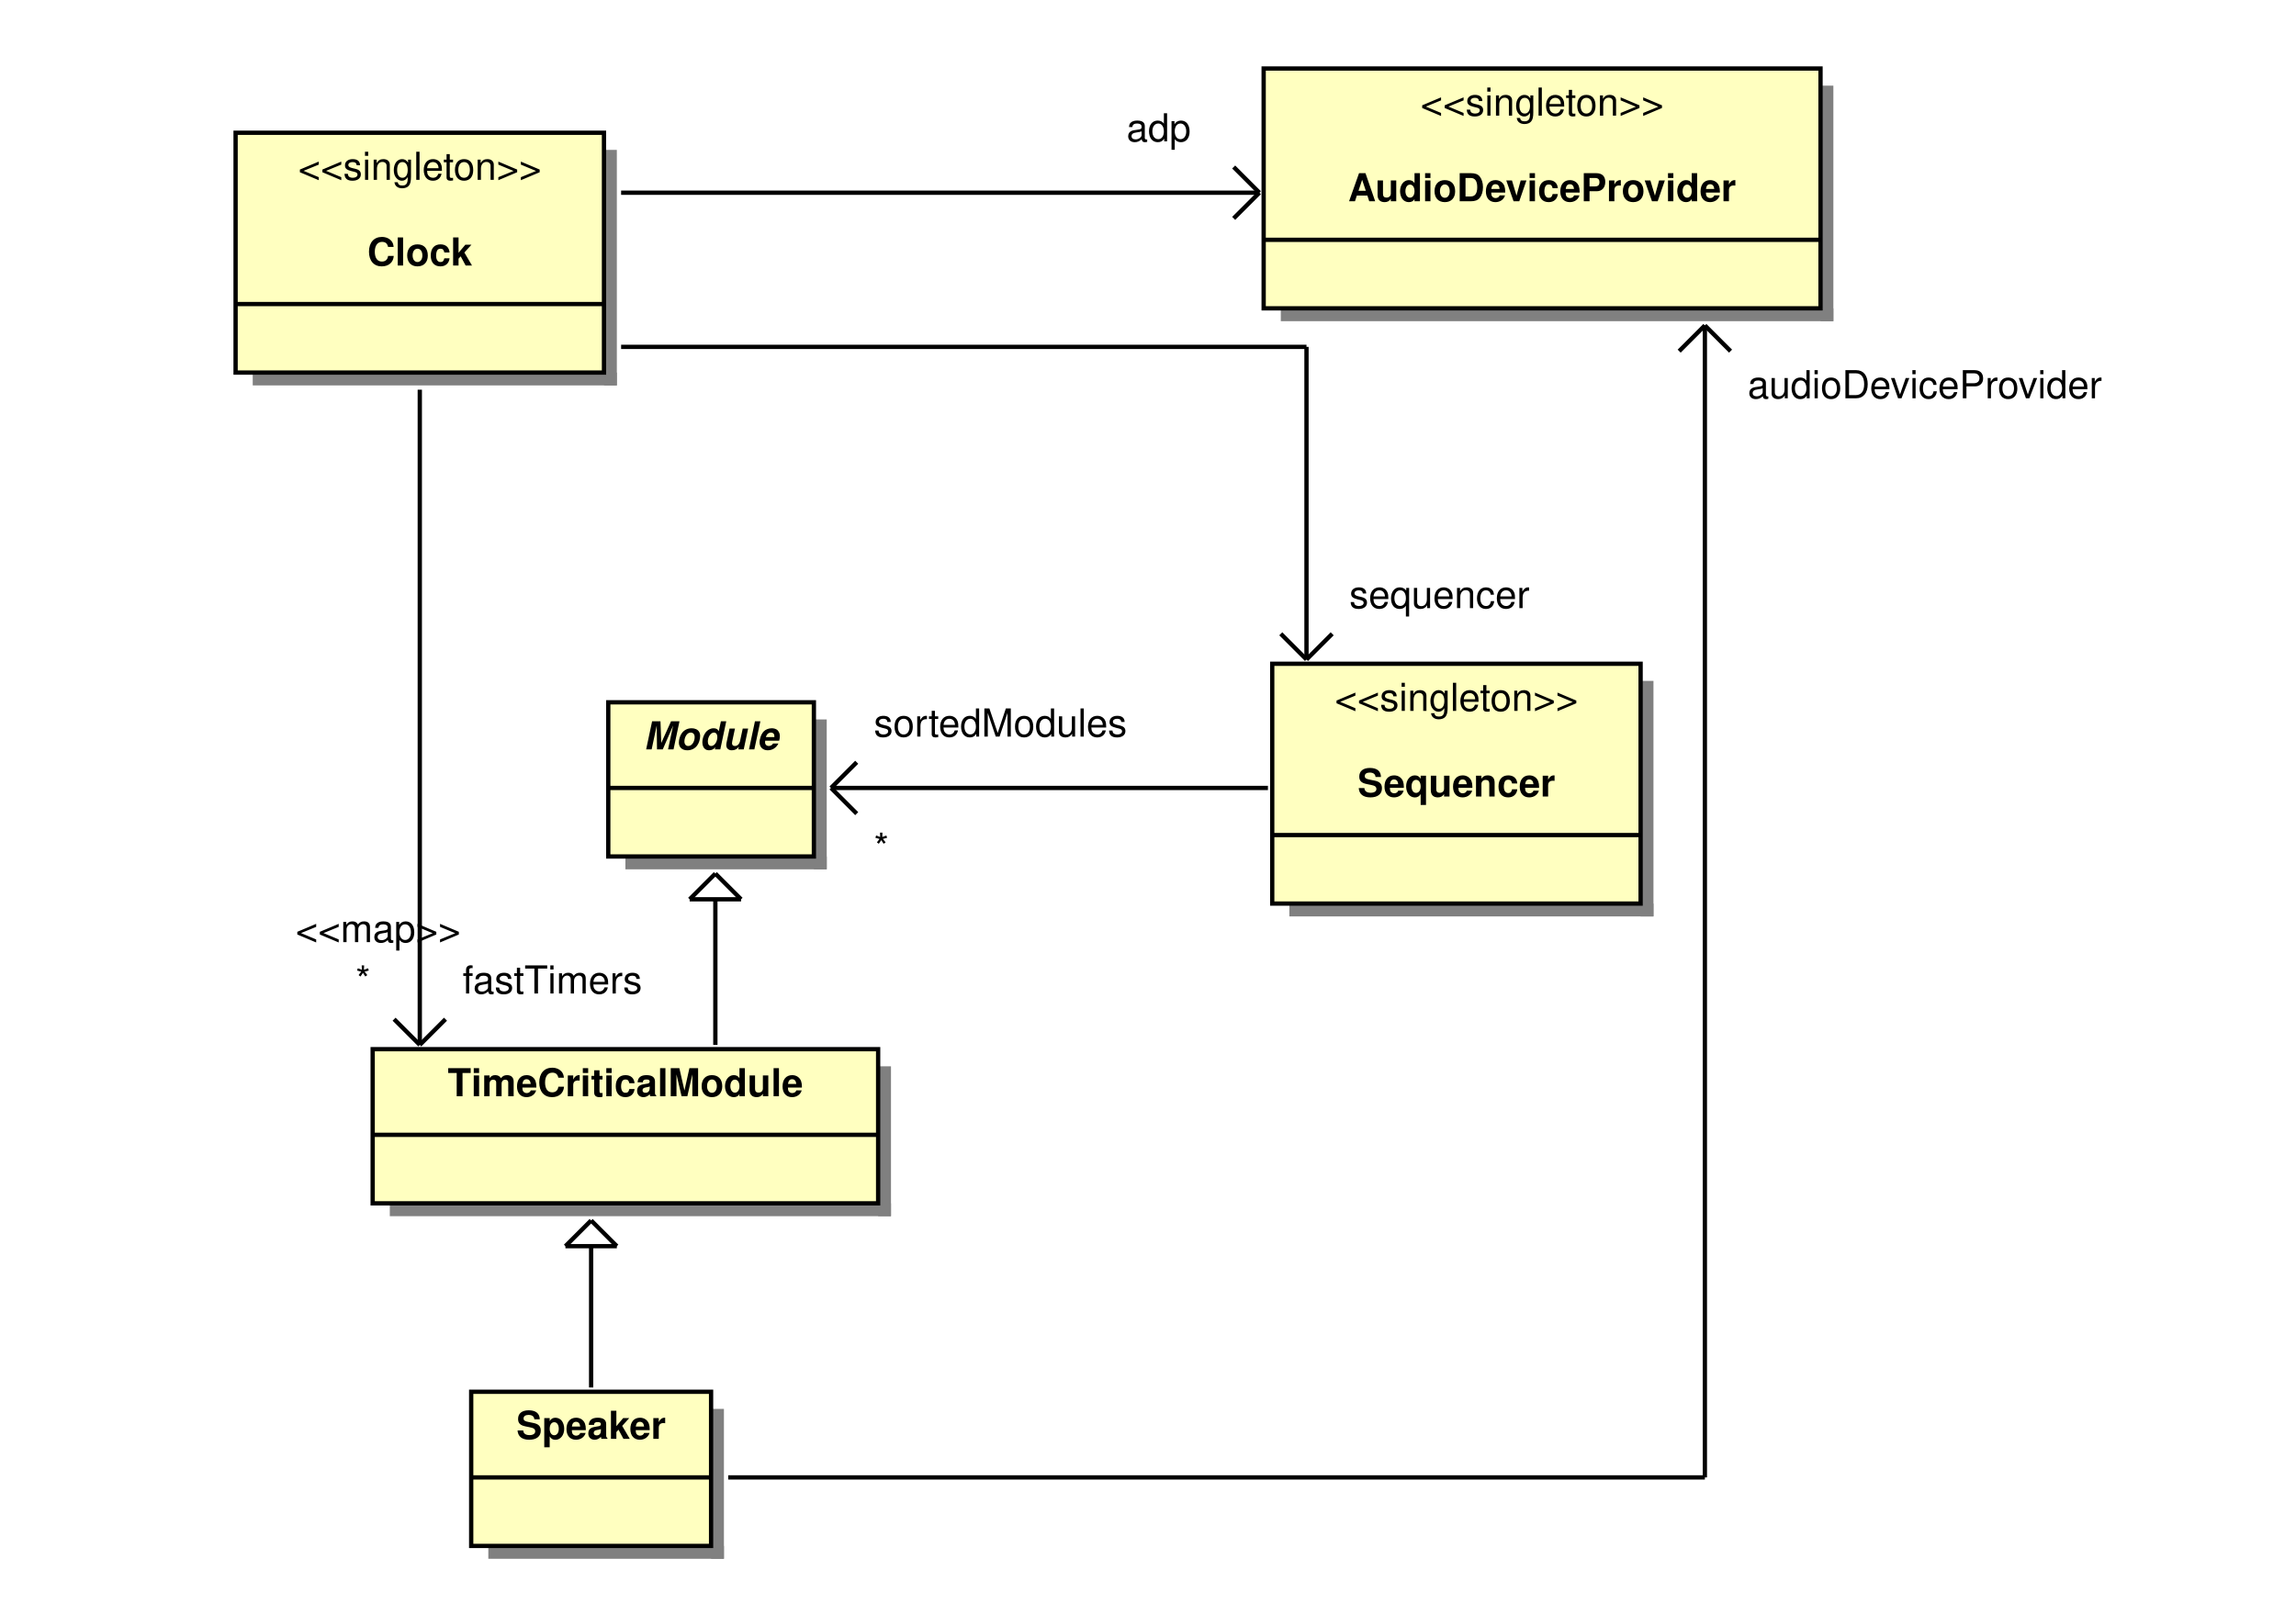
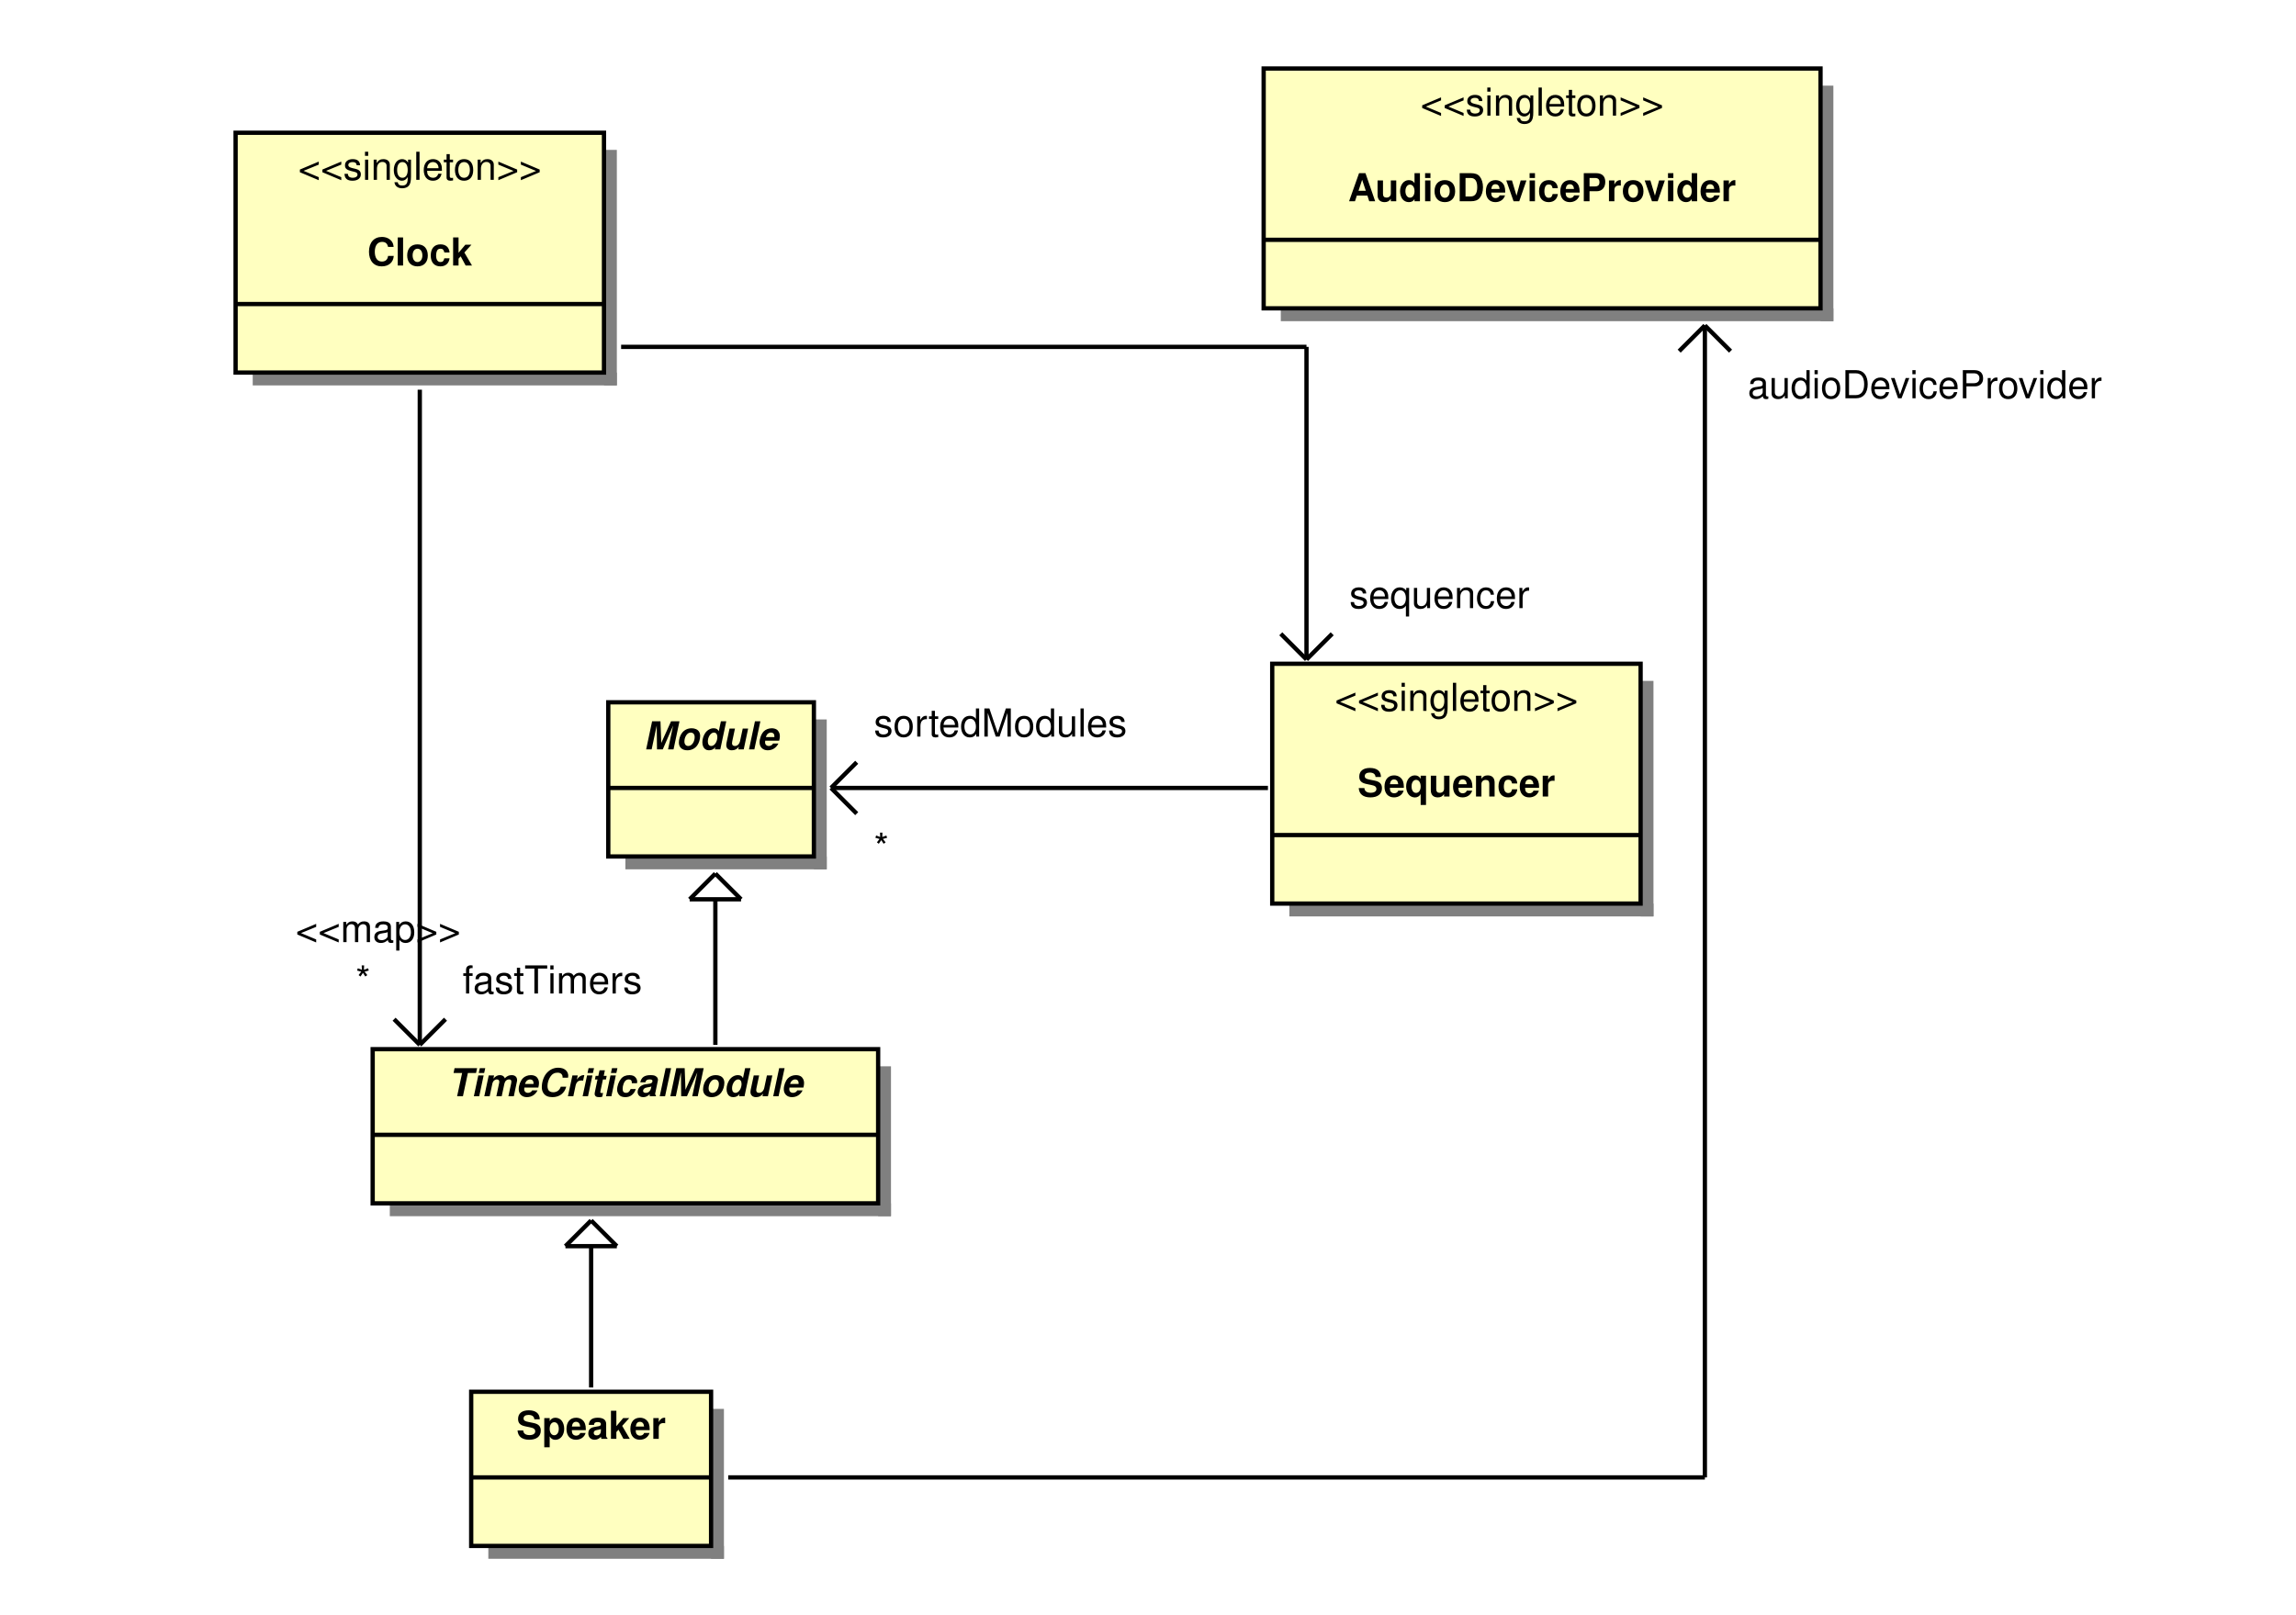
<svg xmlns="http://www.w3.org/2000/svg" width="536" height="377" version="1.1">
  <g>
    <rect fill="#808080" stroke="none" stroke-opacity="1" x="425" y="20" width="3" height="55" />
    <rect fill="#808080" stroke="none" stroke-opacity="1" x="299" y="72" width="129" height="3" />
    <rect fill="#ffffc0" stroke="black" stroke-width="1" stroke-opacity="1" x="295" y="16" width="130" height="56" />
    <text font-family="Helvetica" font-size="9" fill="#000000" xml:space="preserve" text-anchor="middle" x="360" y="27">&lt;&lt;singleton&gt;&gt;</text>
    <text font-family="Helvetica" font-size="9" fill="#000000" xml:space="preserve" font-weight="bold" text-anchor="middle" x="360" y="47">AudioDeviceProvider</text>
    <line stroke="black" stroke-opacity="1" x1="295" y1="56" x2="425" y2="56" />
  </g>
  <g>
    <rect fill="#808080" stroke="none" stroke-opacity="1" x="190" y="168" width="3" height="35" />
    <rect fill="#808080" stroke="none" stroke-opacity="1" x="146" y="200" width="47" height="3" />
    <rect fill="#ffffc0" stroke="black" stroke-width="1" stroke-opacity="1" x="142" y="164" width="48" height="36" />
    <text font-family="Helvetica" font-size="9" fill="#000000" xml:space="preserve" font-weight="bold" font-style="italic" text-anchor="middle" x="166" y="175">Module</text>
    <line stroke="black" stroke-opacity="1" x1="142" y1="184" x2="190" y2="184" />
  </g>
  <g>
    <rect fill="#808080" stroke="none" stroke-opacity="1" x="141" y="35" width="3" height="55" />
    <rect fill="#808080" stroke="none" stroke-opacity="1" x="59" y="87" width="85" height="3" />
    <rect fill="#ffffc0" stroke="black" stroke-width="1" stroke-opacity="1" x="55" y="31" width="86" height="56" />
    <text font-family="Helvetica" font-size="9" fill="#000000" xml:space="preserve" text-anchor="middle" x="98" y="42">&lt;&lt;singleton&gt;&gt;</text>
    <text font-family="Helvetica" font-size="9" fill="#000000" xml:space="preserve" font-weight="bold" text-anchor="middle" x="98" y="62">Clock</text>
    <line stroke="black" stroke-opacity="1" x1="55" y1="71" x2="141" y2="71" />
  </g>
  <g>
    <rect fill="#808080" stroke="none" stroke-opacity="1" x="166" y="329" width="3" height="35" />
    <rect fill="#808080" stroke="none" stroke-opacity="1" x="114" y="361" width="55" height="3" />
    <rect fill="#ffffc0" stroke="black" stroke-width="1" stroke-opacity="1" x="110" y="325" width="56" height="36" />
    <text font-family="Helvetica" font-size="9" fill="#000000" xml:space="preserve" font-weight="bold" text-anchor="middle" x="138" y="336">Speaker</text>
    <line stroke="black" stroke-opacity="1" x1="110" y1="345" x2="166" y2="345" />
  </g>
  <g>
    <rect fill="#808080" stroke="none" stroke-opacity="1" x="205" y="249" width="3" height="35" />
    <rect fill="#808080" stroke="none" stroke-opacity="1" x="91" y="281" width="117" height="3" />
    <rect fill="#ffffc0" stroke="black" stroke-width="1" stroke-opacity="1" x="87" y="245" width="118" height="36" />
-     <text font-family="Helvetica" font-size="9" fill="#000000" xml:space="preserve" font-weight="bold" text-anchor="middle" x="146" y="256">TimeCriticalModule</text>
+     <text font-family="Helvetica" font-size="9" fill="#000000" xml:space="preserve" font-weight="bold" font-style="italic" text-anchor="middle" x="146" y="256">TimeCriticalModule</text>
    <line stroke="black" stroke-opacity="1" x1="87" y1="265" x2="205" y2="265" />
-   </g>
-   <g>
-     <line stroke="black" stroke-opacity="1" x1="138" y1="324" x2="138" y2="291" />
-     <line stroke="black" stroke-opacity="1" x1="138" y1="285" x2="132" y2="291" />
-     <line stroke="black" stroke-opacity="1" x1="138" y1="285" x2="144" y2="291" />
-     <line stroke="black" stroke-opacity="1" x1="132" y1="291" x2="144" y2="291" />
-   </g>
-   <g>
-     <line stroke="black" stroke-opacity="1" x1="294" y1="45" x2="288" y2="39" />
-     <line stroke="black" stroke-opacity="1" x1="294" y1="45" x2="288" y2="51" />
-     <line stroke="black" stroke-opacity="1" x1="145" y1="45" x2="294" y2="45" />
  </g>
  <g>
    <line stroke="black" stroke-opacity="1" x1="170" y1="345" x2="398" y2="345" />
  </g>
  <g>
    <line stroke="black" stroke-opacity="1" x1="398" y1="76" x2="392" y2="82" />
    <line stroke="black" stroke-opacity="1" x1="398" y1="76" x2="404" y2="82" />
    <line stroke="black" stroke-opacity="1" x1="398" y1="345" x2="398" y2="76" />
  </g>
  <g>
-     <line stroke="black" stroke-opacity="1" x1="98" y1="244" x2="104" y2="238" />
-     <line stroke="black" stroke-opacity="1" x1="98" y1="244" x2="92" y2="238" />
-     <line stroke="black" stroke-opacity="1" x1="98" y1="91" x2="98" y2="244" />
-   </g>
-   <g>
    <line stroke="black" stroke-opacity="1" x1="167" y1="244" x2="167" y2="210" />
    <line stroke="black" stroke-opacity="1" x1="167" y1="204" x2="161" y2="210" />
    <line stroke="black" stroke-opacity="1" x1="167" y1="204" x2="173" y2="210" />
    <line stroke="black" stroke-opacity="1" x1="161" y1="210" x2="173" y2="210" />
+   </g>
+   <g>
+     <line stroke="black" stroke-opacity="1" x1="138" y1="324" x2="138" y2="291" />
+     <line stroke="black" stroke-opacity="1" x1="138" y1="285" x2="132" y2="291" />
+     <line stroke="black" stroke-opacity="1" x1="138" y1="285" x2="144" y2="291" />
+     <line stroke="black" stroke-opacity="1" x1="132" y1="291" x2="144" y2="291" />
+   </g>
+   <g>
+     <line stroke="black" stroke-opacity="1" x1="98" y1="244" x2="104" y2="238" />
+     <line stroke="black" stroke-opacity="1" x1="98" y1="244" x2="92" y2="238" />
+     <line stroke="black" stroke-opacity="1" x1="98" y1="91" x2="98" y2="244" />
  </g>
  <g>
    <rect fill="#808080" stroke="none" stroke-opacity="1" x="383" y="159" width="3" height="55" />
    <rect fill="#808080" stroke="none" stroke-opacity="1" x="301" y="211" width="85" height="3" />
    <rect fill="#ffffc0" stroke="black" stroke-width="1" stroke-opacity="1" x="297" y="155" width="86" height="56" />
    <text font-family="Helvetica" font-size="9" fill="#000000" xml:space="preserve" text-anchor="middle" x="340" y="166">&lt;&lt;singleton&gt;&gt;</text>
    <text font-family="Helvetica" font-size="9" fill="#000000" xml:space="preserve" font-weight="bold" text-anchor="middle" x="340" y="186">Sequencer</text>
    <line stroke="black" stroke-opacity="1" x1="297" y1="195" x2="383" y2="195" />
  </g>
  <g>
    <line stroke="black" stroke-opacity="1" x1="145" y1="81" x2="305" y2="81" />
  </g>
  <g>
+     <line stroke="black" stroke-opacity="1" x1="305" y1="154" x2="311" y2="148" />
+     <line stroke="black" stroke-opacity="1" x1="305" y1="154" x2="299" y2="148" />
+     <line stroke="black" stroke-opacity="1" x1="305" y1="81" x2="305" y2="154" />
+   </g>
+   <g>
    <line stroke="black" stroke-opacity="1" x1="194" y1="184" x2="200" y2="190" />
    <line stroke="black" stroke-opacity="1" x1="194" y1="184" x2="200" y2="178" />
    <line stroke="black" stroke-opacity="1" x1="296" y1="184" x2="194" y2="184" />
  </g>
  <g>
-     <line stroke="black" stroke-opacity="1" x1="305" y1="154" x2="311" y2="148" />
-     <line stroke="black" stroke-opacity="1" x1="305" y1="154" x2="299" y2="148" />
-     <line stroke="black" stroke-opacity="1" x1="305" y1="81" x2="305" y2="154" />
+     <text font-family="Helvetica" font-size="9" fill="#000000" xml:space="preserve" x="315" y="142">sequencer</text>
+   </g>
+   <g>
+     <text font-family="Helvetica" font-size="9" fill="#000000" xml:space="preserve" x="204" y="172">sortedModules</text>
+   </g>
+   <g>
+     <text font-family="Helvetica" font-size="9" fill="#000000" xml:space="preserve" x="204" y="201">*</text>
+   </g>
+   <g>
+     <text font-family="Helvetica" font-size="9" fill="#000000" xml:space="preserve" x="408" y="93">audioDeviceProvider</text>
  </g>
  <g>
    <text font-family="Helvetica" font-size="9" fill="#000000" xml:space="preserve" x="69" y="220">&lt;&lt;map&gt;&gt;</text>
  </g>
  <g>
    <text font-family="Helvetica" font-size="9" fill="#000000" xml:space="preserve" x="108" y="232">fastTimers</text>
  </g>
  <g>
-     <text font-family="Helvetica" font-size="9" fill="#000000" xml:space="preserve" x="204" y="172">sortedModules</text>
-   </g>
-   <g>
-     <text font-family="Helvetica" font-size="9" fill="#000000" xml:space="preserve" x="204" y="201">*</text>
-   </g>
-   <g>
-     <text font-family="Helvetica" font-size="9" fill="#000000" xml:space="preserve" x="263" y="33">adp</text>
-   </g>
-   <g>
-     <text font-family="Helvetica" font-size="9" fill="#000000" xml:space="preserve" x="408" y="93">audioDeviceProvider</text>
-   </g>
-   <g>
-     <text font-family="Helvetica" font-size="9" fill="#000000" xml:space="preserve" x="315" y="142">sequencer</text>
-   </g>
-   <g>
    <text font-family="Helvetica" font-size="9" fill="#000000" xml:space="preserve" x="83" y="232">*</text>
  </g>
</svg>
